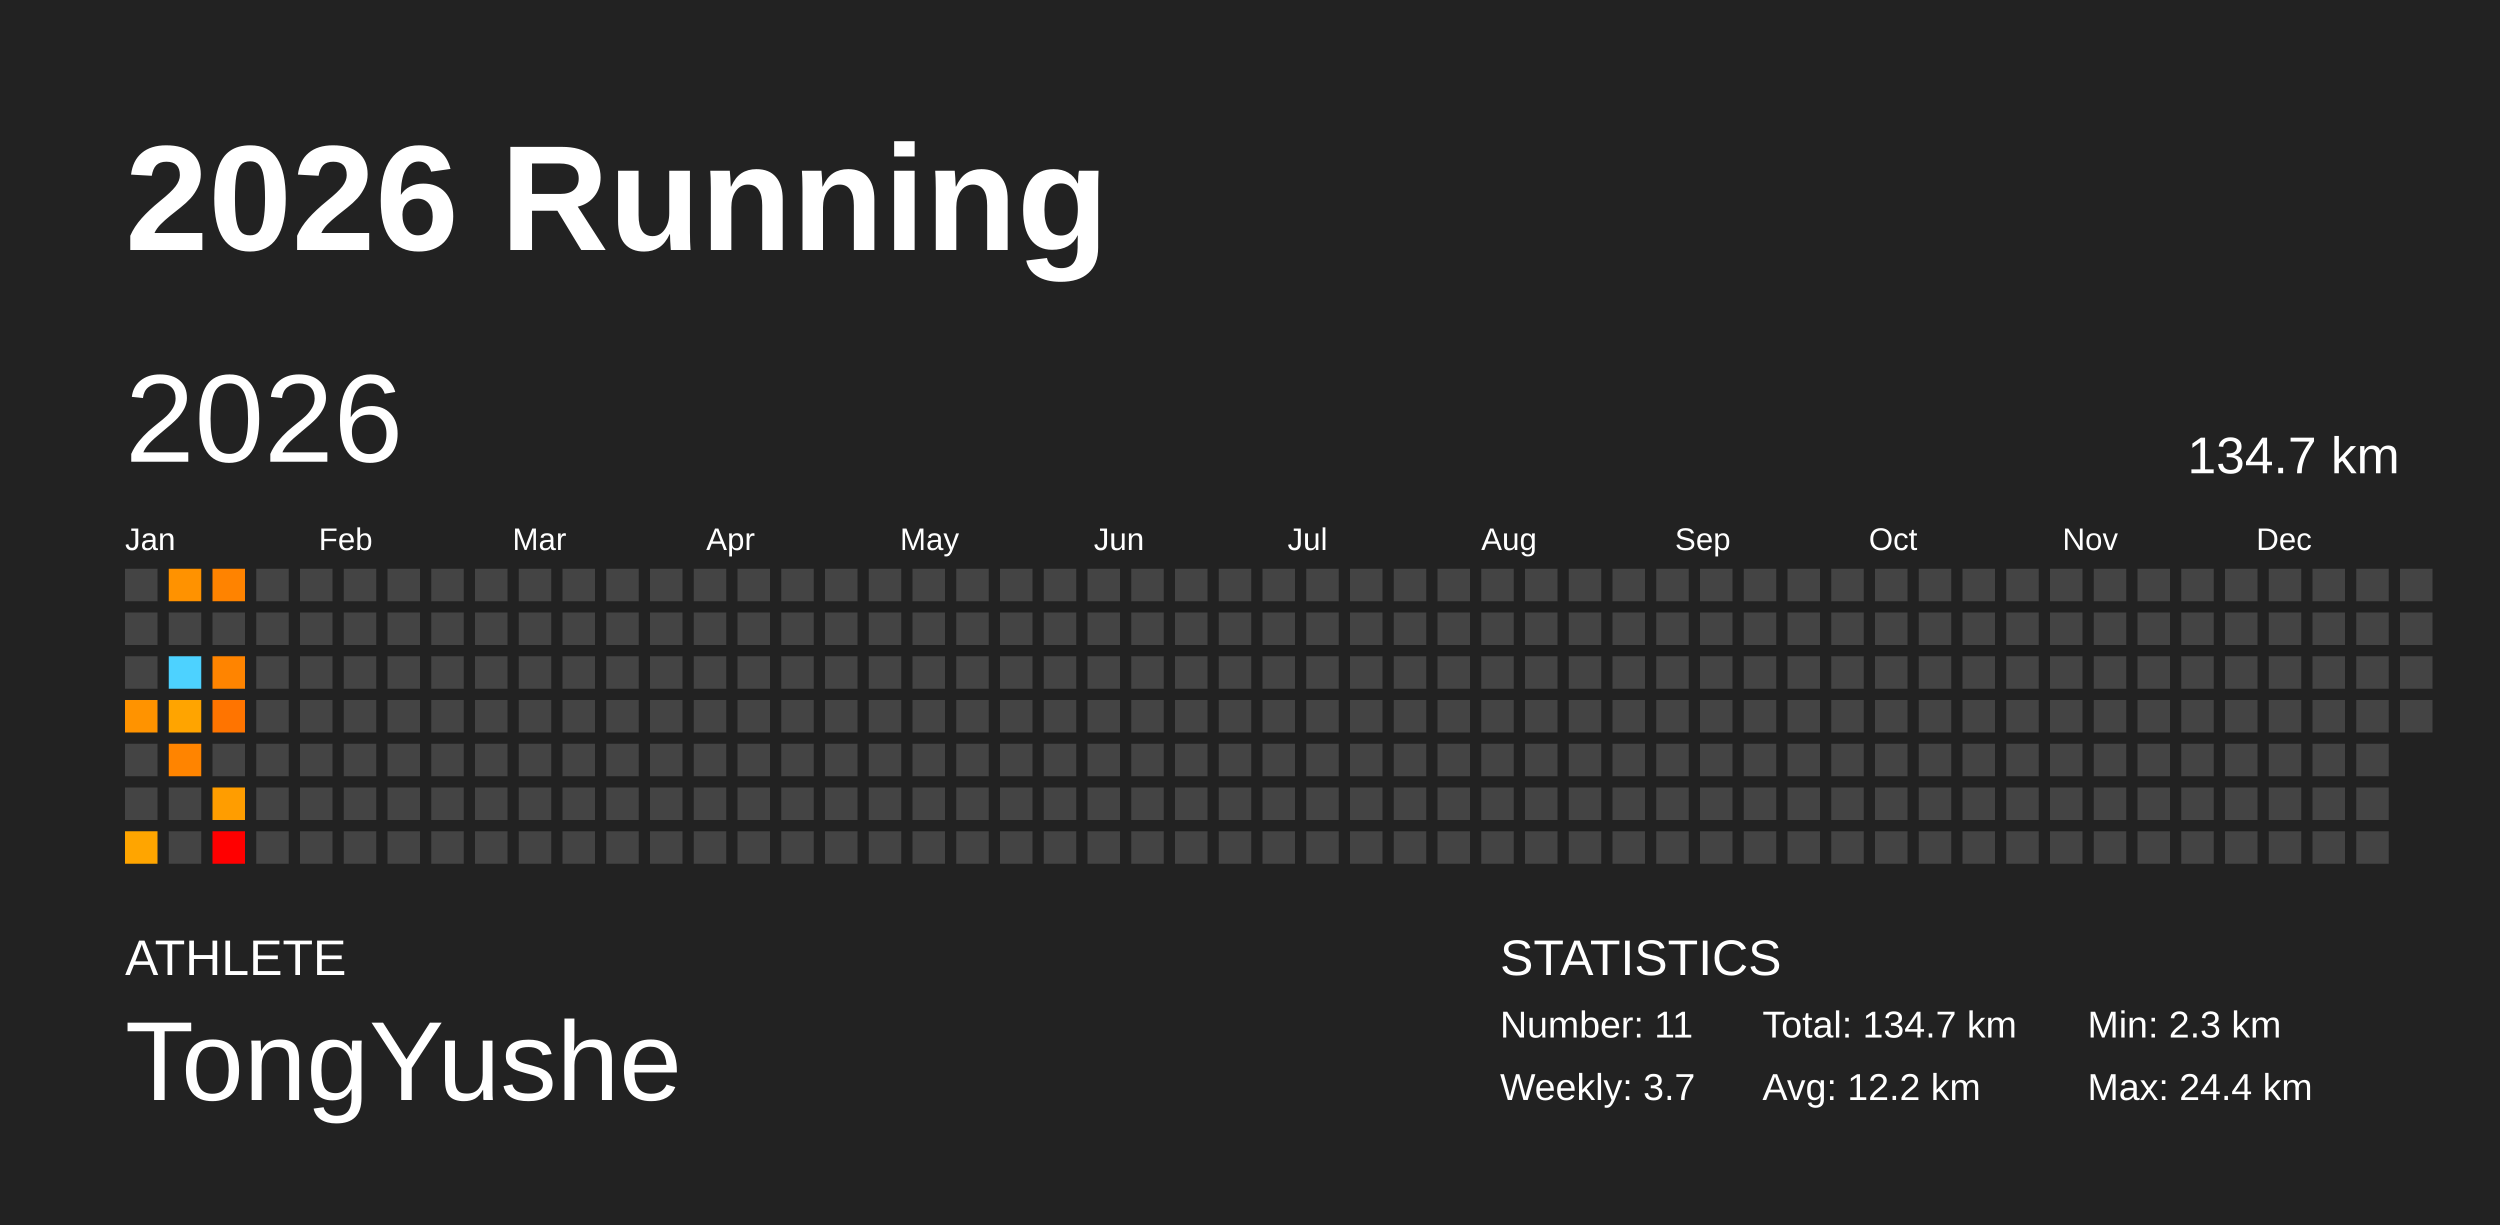
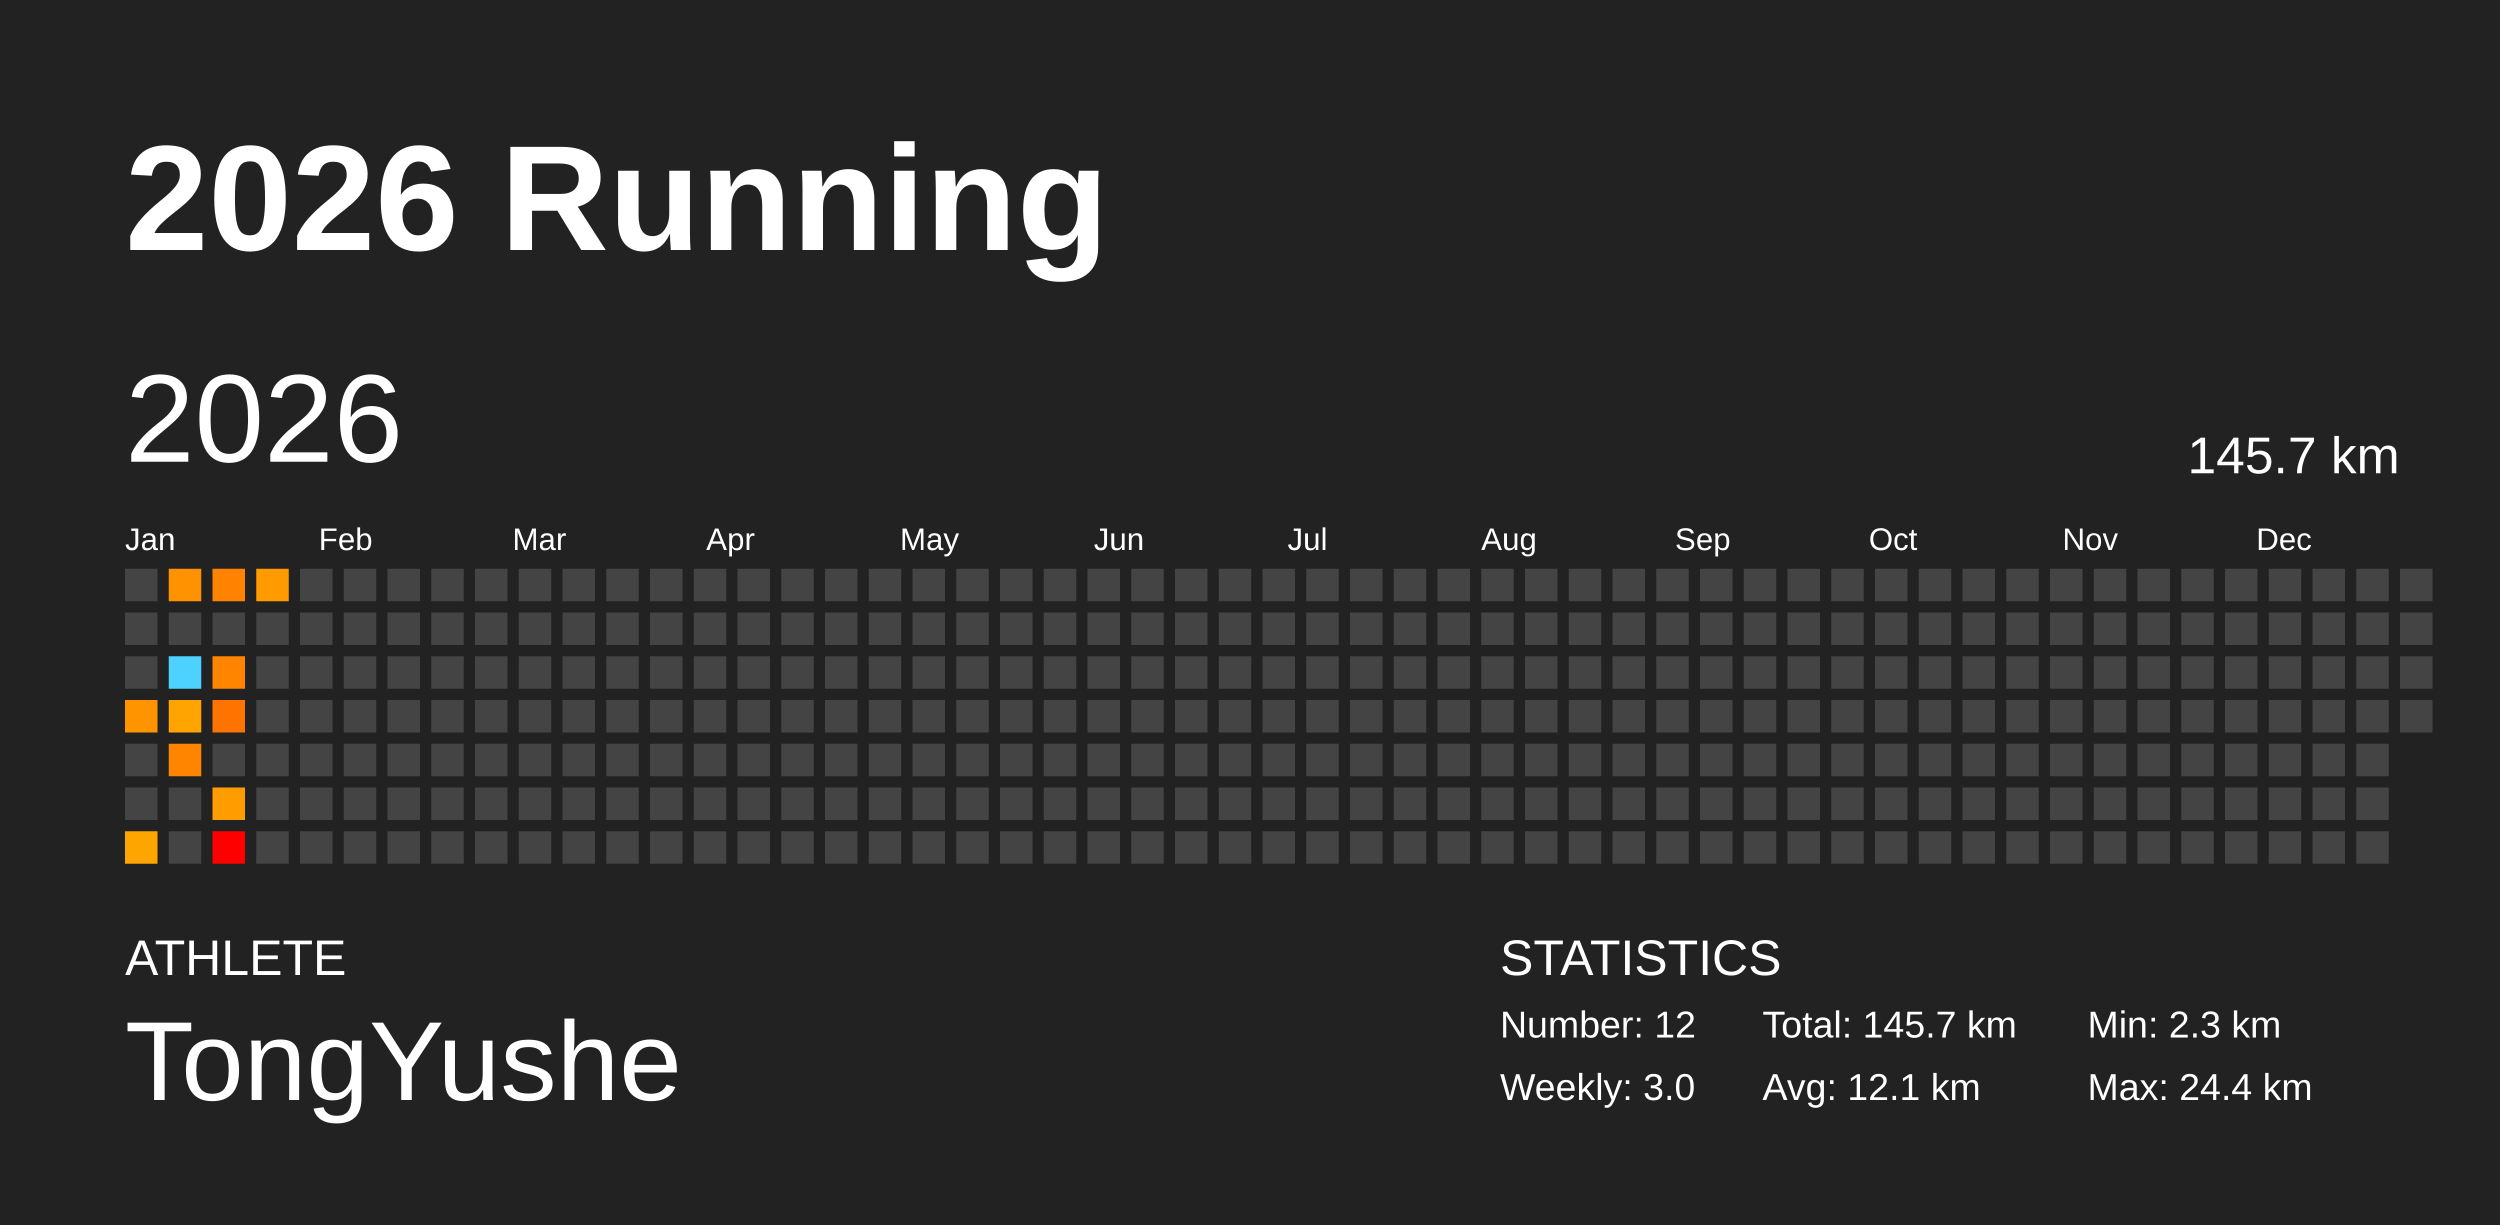
<svg xmlns="http://www.w3.org/2000/svg" baseProfile="full" height="98mm" version="1.1" viewBox="0,0,200,98" width="200mm">
  <defs />
  <rect fill="#222222" height="98" width="200" x="0" y="0" />
  <text fill="#FFFFFF" style="font-size:12px; font-family:Arial; font-weight:bold;" x="10" y="20">2026 Running</text>
  <text fill="#FFFFFF" style="font-size:4px; font-family:Arial" x="10" y="78">ATHLETE</text>
  <text fill="#FFFFFF" style="font-size:9px; font-family:Arial" x="10" y="88">TongYushe</text>
  <text fill="#FFFFFF" style="font-size:4px; font-family:Arial" x="120" y="78">STATISTICS</text>
-   <text fill="#FFFFFF" style="font-size:3px; font-family:Arial" x="120" y="83">Number: 11</text>
-   <text fill="#FFFFFF" style="font-size:3px; font-family:Arial" x="120" y="88">Weekly: 3.7</text>
-   <text fill="#FFFFFF" style="font-size:3px; font-family:Arial" x="141" y="83">Total: 134.7 km</text>
-   <text fill="#FFFFFF" style="font-size:3px; font-family:Arial" x="141" y="88">Avg: 12.2 km</text>
+   <text fill="#FFFFFF" style="font-size:3px; font-family:Arial" x="120" y="83">Number: 12</text>
+   <text fill="#FFFFFF" style="font-size:3px; font-family:Arial" x="120" y="88">Weekly: 3.0</text>
+   <text fill="#FFFFFF" style="font-size:3px; font-family:Arial" x="141" y="83">Total: 145.7 km</text>
+   <text fill="#FFFFFF" style="font-size:3px; font-family:Arial" x="141" y="88">Avg: 12.1 km</text>
  <text fill="#FFFFFF" style="font-size:3px; font-family:Arial" x="167" y="83">Min: 2.3 km</text>
  <text fill="#FFFFFF" style="font-size:3px; font-family:Arial" x="167" y="88">Max: 24.4 km</text>
  <text dominant-baseline="hanging" fill="#FFFFFF" style="font-size:10.0px; font-family:Arial;" x="10" y="30">2026</text>
-   <text dominant-baseline="hanging" fill="#FFFFFF" style="font-size:4.125px; font-family:Arial;" x="175" y="35">134.7 km</text>
+   <text dominant-baseline="hanging" fill="#FFFFFF" style="font-size:4.125px; font-family:Arial;" x="175" y="35">145.7 km</text>
  <text fill="#FFFFFF" style="font-size:2.5px; font-family:Arial" x="10.0" y="44">Jan</text>
  <text fill="#FFFFFF" style="font-size:2.5px; font-family:Arial" x="25.5" y="44">Feb</text>
  <text fill="#FFFFFF" style="font-size:2.5px; font-family:Arial" x="41.0" y="44">Mar</text>
  <text fill="#FFFFFF" style="font-size:2.5px; font-family:Arial" x="56.5" y="44">Apr</text>
  <text fill="#FFFFFF" style="font-size:2.5px; font-family:Arial" x="72.0" y="44">May</text>
  <text fill="#FFFFFF" style="font-size:2.5px; font-family:Arial" x="87.5" y="44">Jun</text>
  <text fill="#FFFFFF" style="font-size:2.5px; font-family:Arial" x="103.0" y="44">Jul</text>
  <text fill="#FFFFFF" style="font-size:2.5px; font-family:Arial" x="118.5" y="44">Aug</text>
  <text fill="#FFFFFF" style="font-size:2.5px; font-family:Arial" x="134.0" y="44">Sep</text>
  <text fill="#FFFFFF" style="font-size:2.5px; font-family:Arial" x="149.5" y="44">Oct</text>
  <text fill="#FFFFFF" style="font-size:2.5px; font-family:Arial" x="165.0" y="44">Nov</text>
  <text fill="#FFFFFF" style="font-size:2.5px; font-family:Arial" x="180.5" y="44">Dec</text>
  <rect fill="#444444" height="2.6" width="2.6" x="10.0" y="45.5" />
  <rect fill="#444444" height="2.6" width="2.6" x="10.0" y="49.0" />
  <rect fill="#444444" height="2.6" width="2.6" x="10.0" y="52.5" />
  <rect fill="#ff9300" height="2.6" width="2.6" x="10.0" y="56.0" />
  <rect fill="#444444" height="2.6" width="2.6" x="10.0" y="59.5" />
  <rect fill="#444444" height="2.6" width="2.6" x="10.0" y="63.0" />
  <rect fill="#ffa500" height="2.6" width="2.6" x="10.0" y="66.5" />
  <rect fill="#ff9200" height="2.6" width="2.6" x="13.5" y="45.5" />
  <rect fill="#444444" height="2.6" width="2.6" x="13.5" y="49.0" />
  <rect fill="#4dd2ff" height="2.6" width="2.6" x="13.5" y="52.5" />
  <rect fill="#ffa400" height="2.6" width="2.6" x="13.5" y="56.0" />
  <rect fill="#ff8400" height="2.6" width="2.6" x="13.5" y="59.5" />
  <rect fill="#444444" height="2.6" width="2.6" x="13.5" y="63.0" />
  <rect fill="#444444" height="2.6" width="2.6" x="13.5" y="66.5" />
  <rect fill="#ff8300" height="2.6" width="2.6" x="17.0" y="45.5" />
  <rect fill="#444444" height="2.6" width="2.6" x="17.0" y="49.0" />
  <rect fill="#ff8400" height="2.6" width="2.6" x="17.0" y="52.5" />
  <rect fill="#ff7400" height="2.6" width="2.6" x="17.0" y="56.0" />
  <rect fill="#444444" height="2.6" width="2.6" x="17.0" y="59.5" />
  <rect fill="#ff9d00" height="2.6" width="2.6" x="17.0" y="63.0" />
  <rect fill="red" height="2.6" width="2.6" x="17.0" y="66.5" />
-   <rect fill="#444444" height="2.6" width="2.6" x="20.5" y="45.5" />
+   <rect fill="#ff9b00" height="2.6" width="2.6" x="20.5" y="45.5" />
  <rect fill="#444444" height="2.6" width="2.6" x="20.5" y="49.0" />
  <rect fill="#444444" height="2.6" width="2.6" x="20.5" y="52.5" />
  <rect fill="#444444" height="2.6" width="2.6" x="20.5" y="56.0" />
  <rect fill="#444444" height="2.6" width="2.6" x="20.5" y="59.5" />
  <rect fill="#444444" height="2.6" width="2.6" x="20.5" y="63.0" />
  <rect fill="#444444" height="2.6" width="2.6" x="20.5" y="66.5" />
  <rect fill="#444444" height="2.6" width="2.6" x="24.0" y="45.5" />
  <rect fill="#444444" height="2.6" width="2.6" x="24.0" y="49.0" />
  <rect fill="#444444" height="2.6" width="2.6" x="24.0" y="52.5" />
  <rect fill="#444444" height="2.6" width="2.6" x="24.0" y="56.0" />
  <rect fill="#444444" height="2.6" width="2.6" x="24.0" y="59.5" />
  <rect fill="#444444" height="2.6" width="2.6" x="24.0" y="63.0" />
  <rect fill="#444444" height="2.6" width="2.6" x="24.0" y="66.5" />
  <rect fill="#444444" height="2.6" width="2.6" x="27.5" y="45.5" />
  <rect fill="#444444" height="2.6" width="2.6" x="27.5" y="49.0" />
  <rect fill="#444444" height="2.6" width="2.6" x="27.5" y="52.5" />
  <rect fill="#444444" height="2.6" width="2.6" x="27.5" y="56.0" />
  <rect fill="#444444" height="2.6" width="2.6" x="27.5" y="59.5" />
  <rect fill="#444444" height="2.6" width="2.6" x="27.5" y="63.0" />
  <rect fill="#444444" height="2.6" width="2.6" x="27.5" y="66.5" />
  <rect fill="#444444" height="2.6" width="2.6" x="31.0" y="45.5" />
  <rect fill="#444444" height="2.6" width="2.6" x="31.0" y="49.0" />
  <rect fill="#444444" height="2.6" width="2.6" x="31.0" y="52.5" />
  <rect fill="#444444" height="2.6" width="2.6" x="31.0" y="56.0" />
  <rect fill="#444444" height="2.6" width="2.6" x="31.0" y="59.5" />
  <rect fill="#444444" height="2.6" width="2.6" x="31.0" y="63.0" />
  <rect fill="#444444" height="2.6" width="2.6" x="31.0" y="66.5" />
  <rect fill="#444444" height="2.6" width="2.6" x="34.5" y="45.5" />
  <rect fill="#444444" height="2.6" width="2.6" x="34.5" y="49.0" />
  <rect fill="#444444" height="2.6" width="2.6" x="34.5" y="52.5" />
  <rect fill="#444444" height="2.6" width="2.6" x="34.5" y="56.0" />
  <rect fill="#444444" height="2.6" width="2.6" x="34.5" y="59.5" />
  <rect fill="#444444" height="2.6" width="2.6" x="34.5" y="63.0" />
  <rect fill="#444444" height="2.6" width="2.6" x="34.5" y="66.5" />
  <rect fill="#444444" height="2.6" width="2.6" x="38.0" y="45.5" />
  <rect fill="#444444" height="2.6" width="2.6" x="38.0" y="49.0" />
  <rect fill="#444444" height="2.6" width="2.6" x="38.0" y="52.5" />
  <rect fill="#444444" height="2.6" width="2.6" x="38.0" y="56.0" />
  <rect fill="#444444" height="2.6" width="2.6" x="38.0" y="59.5" />
  <rect fill="#444444" height="2.6" width="2.6" x="38.0" y="63.0" />
  <rect fill="#444444" height="2.6" width="2.6" x="38.0" y="66.5" />
  <rect fill="#444444" height="2.6" width="2.6" x="41.5" y="45.5" />
  <rect fill="#444444" height="2.6" width="2.6" x="41.5" y="49.0" />
  <rect fill="#444444" height="2.6" width="2.6" x="41.5" y="52.5" />
  <rect fill="#444444" height="2.6" width="2.6" x="41.5" y="56.0" />
  <rect fill="#444444" height="2.6" width="2.6" x="41.5" y="59.5" />
  <rect fill="#444444" height="2.6" width="2.6" x="41.5" y="63.0" />
  <rect fill="#444444" height="2.6" width="2.6" x="41.5" y="66.5" />
  <rect fill="#444444" height="2.6" width="2.6" x="45.0" y="45.5" />
  <rect fill="#444444" height="2.6" width="2.6" x="45.0" y="49.0" />
  <rect fill="#444444" height="2.6" width="2.6" x="45.0" y="52.5" />
  <rect fill="#444444" height="2.6" width="2.6" x="45.0" y="56.0" />
  <rect fill="#444444" height="2.6" width="2.6" x="45.0" y="59.5" />
  <rect fill="#444444" height="2.6" width="2.6" x="45.0" y="63.0" />
  <rect fill="#444444" height="2.6" width="2.6" x="45.0" y="66.5" />
  <rect fill="#444444" height="2.6" width="2.6" x="48.5" y="45.5" />
  <rect fill="#444444" height="2.6" width="2.6" x="48.5" y="49.0" />
  <rect fill="#444444" height="2.6" width="2.6" x="48.5" y="52.5" />
  <rect fill="#444444" height="2.6" width="2.6" x="48.5" y="56.0" />
  <rect fill="#444444" height="2.6" width="2.6" x="48.5" y="59.5" />
  <rect fill="#444444" height="2.6" width="2.6" x="48.5" y="63.0" />
  <rect fill="#444444" height="2.6" width="2.6" x="48.5" y="66.5" />
  <rect fill="#444444" height="2.6" width="2.6" x="52.0" y="45.5" />
  <rect fill="#444444" height="2.6" width="2.6" x="52.0" y="49.0" />
  <rect fill="#444444" height="2.6" width="2.6" x="52.0" y="52.5" />
  <rect fill="#444444" height="2.6" width="2.6" x="52.0" y="56.0" />
  <rect fill="#444444" height="2.6" width="2.6" x="52.0" y="59.5" />
  <rect fill="#444444" height="2.6" width="2.6" x="52.0" y="63.0" />
  <rect fill="#444444" height="2.6" width="2.6" x="52.0" y="66.5" />
  <rect fill="#444444" height="2.6" width="2.6" x="55.5" y="45.5" />
  <rect fill="#444444" height="2.6" width="2.6" x="55.5" y="49.0" />
  <rect fill="#444444" height="2.6" width="2.6" x="55.5" y="52.5" />
  <rect fill="#444444" height="2.6" width="2.6" x="55.5" y="56.0" />
  <rect fill="#444444" height="2.6" width="2.6" x="55.5" y="59.5" />
  <rect fill="#444444" height="2.6" width="2.6" x="55.5" y="63.0" />
  <rect fill="#444444" height="2.6" width="2.6" x="55.5" y="66.5" />
  <rect fill="#444444" height="2.6" width="2.6" x="59.0" y="45.5" />
  <rect fill="#444444" height="2.6" width="2.6" x="59.0" y="49.0" />
  <rect fill="#444444" height="2.6" width="2.6" x="59.0" y="52.5" />
  <rect fill="#444444" height="2.6" width="2.6" x="59.0" y="56.0" />
  <rect fill="#444444" height="2.6" width="2.6" x="59.0" y="59.5" />
  <rect fill="#444444" height="2.6" width="2.6" x="59.0" y="63.0" />
  <rect fill="#444444" height="2.6" width="2.6" x="59.0" y="66.5" />
  <rect fill="#444444" height="2.6" width="2.6" x="62.5" y="45.5" />
  <rect fill="#444444" height="2.6" width="2.6" x="62.5" y="49.0" />
  <rect fill="#444444" height="2.6" width="2.6" x="62.5" y="52.5" />
  <rect fill="#444444" height="2.6" width="2.6" x="62.5" y="56.0" />
  <rect fill="#444444" height="2.6" width="2.6" x="62.5" y="59.5" />
  <rect fill="#444444" height="2.6" width="2.6" x="62.5" y="63.0" />
  <rect fill="#444444" height="2.6" width="2.6" x="62.5" y="66.5" />
  <rect fill="#444444" height="2.6" width="2.6" x="66.0" y="45.5" />
  <rect fill="#444444" height="2.6" width="2.6" x="66.0" y="49.0" />
  <rect fill="#444444" height="2.6" width="2.6" x="66.0" y="52.5" />
  <rect fill="#444444" height="2.6" width="2.6" x="66.0" y="56.0" />
  <rect fill="#444444" height="2.6" width="2.6" x="66.0" y="59.5" />
  <rect fill="#444444" height="2.6" width="2.6" x="66.0" y="63.0" />
  <rect fill="#444444" height="2.6" width="2.6" x="66.0" y="66.5" />
  <rect fill="#444444" height="2.6" width="2.6" x="69.5" y="45.5" />
  <rect fill="#444444" height="2.6" width="2.6" x="69.5" y="49.0" />
  <rect fill="#444444" height="2.6" width="2.6" x="69.5" y="52.5" />
  <rect fill="#444444" height="2.6" width="2.6" x="69.5" y="56.0" />
  <rect fill="#444444" height="2.6" width="2.6" x="69.5" y="59.5" />
  <rect fill="#444444" height="2.6" width="2.6" x="69.5" y="63.0" />
  <rect fill="#444444" height="2.6" width="2.6" x="69.5" y="66.5" />
  <rect fill="#444444" height="2.6" width="2.6" x="73.0" y="45.5" />
  <rect fill="#444444" height="2.6" width="2.6" x="73.0" y="49.0" />
  <rect fill="#444444" height="2.6" width="2.6" x="73.0" y="52.5" />
  <rect fill="#444444" height="2.6" width="2.6" x="73.0" y="56.0" />
  <rect fill="#444444" height="2.6" width="2.6" x="73.0" y="59.5" />
  <rect fill="#444444" height="2.6" width="2.6" x="73.0" y="63.0" />
  <rect fill="#444444" height="2.6" width="2.6" x="73.0" y="66.5" />
  <rect fill="#444444" height="2.6" width="2.6" x="76.5" y="45.5" />
  <rect fill="#444444" height="2.6" width="2.6" x="76.5" y="49.0" />
  <rect fill="#444444" height="2.6" width="2.6" x="76.5" y="52.5" />
  <rect fill="#444444" height="2.6" width="2.6" x="76.5" y="56.0" />
  <rect fill="#444444" height="2.6" width="2.6" x="76.5" y="59.5" />
  <rect fill="#444444" height="2.6" width="2.6" x="76.5" y="63.0" />
  <rect fill="#444444" height="2.6" width="2.6" x="76.5" y="66.5" />
  <rect fill="#444444" height="2.6" width="2.6" x="80.0" y="45.5" />
  <rect fill="#444444" height="2.6" width="2.6" x="80.0" y="49.0" />
  <rect fill="#444444" height="2.6" width="2.6" x="80.0" y="52.5" />
  <rect fill="#444444" height="2.6" width="2.6" x="80.0" y="56.0" />
  <rect fill="#444444" height="2.6" width="2.6" x="80.0" y="59.5" />
  <rect fill="#444444" height="2.6" width="2.6" x="80.0" y="63.0" />
  <rect fill="#444444" height="2.6" width="2.6" x="80.0" y="66.5" />
  <rect fill="#444444" height="2.6" width="2.6" x="83.5" y="45.5" />
  <rect fill="#444444" height="2.6" width="2.6" x="83.5" y="49.0" />
  <rect fill="#444444" height="2.6" width="2.6" x="83.5" y="52.5" />
  <rect fill="#444444" height="2.6" width="2.6" x="83.5" y="56.0" />
  <rect fill="#444444" height="2.6" width="2.6" x="83.5" y="59.5" />
  <rect fill="#444444" height="2.6" width="2.6" x="83.5" y="63.0" />
  <rect fill="#444444" height="2.6" width="2.6" x="83.5" y="66.5" />
  <rect fill="#444444" height="2.6" width="2.6" x="87.0" y="45.5" />
  <rect fill="#444444" height="2.6" width="2.6" x="87.0" y="49.0" />
  <rect fill="#444444" height="2.6" width="2.6" x="87.0" y="52.5" />
  <rect fill="#444444" height="2.6" width="2.6" x="87.0" y="56.0" />
  <rect fill="#444444" height="2.6" width="2.6" x="87.0" y="59.5" />
  <rect fill="#444444" height="2.6" width="2.6" x="87.0" y="63.0" />
  <rect fill="#444444" height="2.6" width="2.6" x="87.0" y="66.5" />
  <rect fill="#444444" height="2.6" width="2.6" x="90.5" y="45.5" />
  <rect fill="#444444" height="2.6" width="2.6" x="90.5" y="49.0" />
  <rect fill="#444444" height="2.6" width="2.6" x="90.5" y="52.5" />
  <rect fill="#444444" height="2.6" width="2.6" x="90.5" y="56.0" />
  <rect fill="#444444" height="2.6" width="2.6" x="90.5" y="59.5" />
  <rect fill="#444444" height="2.6" width="2.6" x="90.5" y="63.0" />
  <rect fill="#444444" height="2.6" width="2.6" x="90.5" y="66.5" />
  <rect fill="#444444" height="2.6" width="2.6" x="94.0" y="45.5" />
  <rect fill="#444444" height="2.6" width="2.6" x="94.0" y="49.0" />
  <rect fill="#444444" height="2.6" width="2.6" x="94.0" y="52.5" />
  <rect fill="#444444" height="2.6" width="2.6" x="94.0" y="56.0" />
  <rect fill="#444444" height="2.6" width="2.6" x="94.0" y="59.5" />
  <rect fill="#444444" height="2.6" width="2.6" x="94.0" y="63.0" />
  <rect fill="#444444" height="2.6" width="2.6" x="94.0" y="66.5" />
  <rect fill="#444444" height="2.6" width="2.6" x="97.5" y="45.5" />
  <rect fill="#444444" height="2.6" width="2.6" x="97.5" y="49.0" />
  <rect fill="#444444" height="2.6" width="2.6" x="97.5" y="52.5" />
  <rect fill="#444444" height="2.6" width="2.6" x="97.5" y="56.0" />
  <rect fill="#444444" height="2.6" width="2.6" x="97.5" y="59.5" />
  <rect fill="#444444" height="2.6" width="2.6" x="97.5" y="63.0" />
  <rect fill="#444444" height="2.6" width="2.6" x="97.5" y="66.5" />
  <rect fill="#444444" height="2.6" width="2.6" x="101.0" y="45.5" />
  <rect fill="#444444" height="2.6" width="2.6" x="101.0" y="49.0" />
  <rect fill="#444444" height="2.6" width="2.6" x="101.0" y="52.5" />
  <rect fill="#444444" height="2.6" width="2.6" x="101.0" y="56.0" />
  <rect fill="#444444" height="2.6" width="2.6" x="101.0" y="59.5" />
  <rect fill="#444444" height="2.6" width="2.6" x="101.0" y="63.0" />
  <rect fill="#444444" height="2.6" width="2.6" x="101.0" y="66.5" />
  <rect fill="#444444" height="2.6" width="2.6" x="104.5" y="45.5" />
  <rect fill="#444444" height="2.6" width="2.6" x="104.5" y="49.0" />
  <rect fill="#444444" height="2.6" width="2.6" x="104.5" y="52.5" />
  <rect fill="#444444" height="2.6" width="2.6" x="104.5" y="56.0" />
  <rect fill="#444444" height="2.6" width="2.6" x="104.5" y="59.5" />
  <rect fill="#444444" height="2.6" width="2.6" x="104.5" y="63.0" />
  <rect fill="#444444" height="2.6" width="2.6" x="104.5" y="66.5" />
  <rect fill="#444444" height="2.6" width="2.6" x="108.0" y="45.5" />
  <rect fill="#444444" height="2.6" width="2.6" x="108.0" y="49.0" />
  <rect fill="#444444" height="2.6" width="2.6" x="108.0" y="52.5" />
  <rect fill="#444444" height="2.6" width="2.6" x="108.0" y="56.0" />
  <rect fill="#444444" height="2.6" width="2.6" x="108.0" y="59.5" />
  <rect fill="#444444" height="2.6" width="2.6" x="108.0" y="63.0" />
  <rect fill="#444444" height="2.6" width="2.6" x="108.0" y="66.5" />
  <rect fill="#444444" height="2.6" width="2.6" x="111.5" y="45.5" />
  <rect fill="#444444" height="2.6" width="2.6" x="111.5" y="49.0" />
  <rect fill="#444444" height="2.6" width="2.6" x="111.5" y="52.5" />
  <rect fill="#444444" height="2.6" width="2.6" x="111.5" y="56.0" />
  <rect fill="#444444" height="2.6" width="2.6" x="111.5" y="59.5" />
  <rect fill="#444444" height="2.6" width="2.6" x="111.5" y="63.0" />
  <rect fill="#444444" height="2.6" width="2.6" x="111.5" y="66.5" />
  <rect fill="#444444" height="2.6" width="2.6" x="115.0" y="45.5" />
  <rect fill="#444444" height="2.6" width="2.6" x="115.0" y="49.0" />
  <rect fill="#444444" height="2.6" width="2.6" x="115.0" y="52.5" />
  <rect fill="#444444" height="2.6" width="2.6" x="115.0" y="56.0" />
  <rect fill="#444444" height="2.6" width="2.6" x="115.0" y="59.5" />
  <rect fill="#444444" height="2.6" width="2.6" x="115.0" y="63.0" />
  <rect fill="#444444" height="2.6" width="2.6" x="115.0" y="66.5" />
  <rect fill="#444444" height="2.6" width="2.6" x="118.5" y="45.5" />
  <rect fill="#444444" height="2.6" width="2.6" x="118.5" y="49.0" />
  <rect fill="#444444" height="2.6" width="2.6" x="118.5" y="52.5" />
  <rect fill="#444444" height="2.6" width="2.6" x="118.5" y="56.0" />
  <rect fill="#444444" height="2.6" width="2.6" x="118.5" y="59.5" />
  <rect fill="#444444" height="2.6" width="2.6" x="118.5" y="63.0" />
  <rect fill="#444444" height="2.6" width="2.6" x="118.5" y="66.5" />
  <rect fill="#444444" height="2.6" width="2.6" x="122.0" y="45.5" />
  <rect fill="#444444" height="2.6" width="2.6" x="122.0" y="49.0" />
  <rect fill="#444444" height="2.6" width="2.6" x="122.0" y="52.5" />
  <rect fill="#444444" height="2.6" width="2.6" x="122.0" y="56.0" />
  <rect fill="#444444" height="2.6" width="2.6" x="122.0" y="59.5" />
  <rect fill="#444444" height="2.6" width="2.6" x="122.0" y="63.0" />
  <rect fill="#444444" height="2.6" width="2.6" x="122.0" y="66.5" />
  <rect fill="#444444" height="2.6" width="2.6" x="125.5" y="45.5" />
  <rect fill="#444444" height="2.6" width="2.6" x="125.5" y="49.0" />
  <rect fill="#444444" height="2.6" width="2.6" x="125.5" y="52.5" />
  <rect fill="#444444" height="2.6" width="2.6" x="125.5" y="56.0" />
  <rect fill="#444444" height="2.6" width="2.6" x="125.5" y="59.5" />
  <rect fill="#444444" height="2.6" width="2.6" x="125.5" y="63.0" />
  <rect fill="#444444" height="2.6" width="2.6" x="125.5" y="66.5" />
  <rect fill="#444444" height="2.6" width="2.6" x="129.0" y="45.5" />
  <rect fill="#444444" height="2.6" width="2.6" x="129.0" y="49.0" />
  <rect fill="#444444" height="2.6" width="2.6" x="129.0" y="52.5" />
  <rect fill="#444444" height="2.6" width="2.6" x="129.0" y="56.0" />
  <rect fill="#444444" height="2.6" width="2.6" x="129.0" y="59.5" />
  <rect fill="#444444" height="2.6" width="2.6" x="129.0" y="63.0" />
  <rect fill="#444444" height="2.6" width="2.6" x="129.0" y="66.5" />
  <rect fill="#444444" height="2.6" width="2.6" x="132.5" y="45.5" />
  <rect fill="#444444" height="2.6" width="2.6" x="132.5" y="49.0" />
  <rect fill="#444444" height="2.6" width="2.6" x="132.5" y="52.5" />
  <rect fill="#444444" height="2.6" width="2.6" x="132.5" y="56.0" />
  <rect fill="#444444" height="2.6" width="2.6" x="132.5" y="59.5" />
  <rect fill="#444444" height="2.6" width="2.6" x="132.5" y="63.0" />
  <rect fill="#444444" height="2.6" width="2.6" x="132.5" y="66.5" />
  <rect fill="#444444" height="2.6" width="2.6" x="136.0" y="45.5" />
  <rect fill="#444444" height="2.6" width="2.6" x="136.0" y="49.0" />
  <rect fill="#444444" height="2.6" width="2.6" x="136.0" y="52.5" />
  <rect fill="#444444" height="2.6" width="2.6" x="136.0" y="56.0" />
  <rect fill="#444444" height="2.6" width="2.6" x="136.0" y="59.5" />
  <rect fill="#444444" height="2.6" width="2.6" x="136.0" y="63.0" />
  <rect fill="#444444" height="2.6" width="2.6" x="136.0" y="66.5" />
  <rect fill="#444444" height="2.6" width="2.6" x="139.5" y="45.5" />
  <rect fill="#444444" height="2.6" width="2.6" x="139.5" y="49.0" />
  <rect fill="#444444" height="2.6" width="2.6" x="139.5" y="52.5" />
  <rect fill="#444444" height="2.6" width="2.6" x="139.5" y="56.0" />
  <rect fill="#444444" height="2.6" width="2.6" x="139.5" y="59.5" />
  <rect fill="#444444" height="2.6" width="2.6" x="139.5" y="63.0" />
  <rect fill="#444444" height="2.6" width="2.6" x="139.5" y="66.5" />
  <rect fill="#444444" height="2.6" width="2.6" x="143.0" y="45.5" />
  <rect fill="#444444" height="2.6" width="2.6" x="143.0" y="49.0" />
  <rect fill="#444444" height="2.6" width="2.6" x="143.0" y="52.5" />
  <rect fill="#444444" height="2.6" width="2.6" x="143.0" y="56.0" />
  <rect fill="#444444" height="2.6" width="2.6" x="143.0" y="59.5" />
  <rect fill="#444444" height="2.6" width="2.6" x="143.0" y="63.0" />
  <rect fill="#444444" height="2.6" width="2.6" x="143.0" y="66.5" />
  <rect fill="#444444" height="2.6" width="2.6" x="146.5" y="45.5" />
  <rect fill="#444444" height="2.6" width="2.6" x="146.5" y="49.0" />
  <rect fill="#444444" height="2.6" width="2.6" x="146.5" y="52.5" />
  <rect fill="#444444" height="2.6" width="2.6" x="146.5" y="56.0" />
  <rect fill="#444444" height="2.6" width="2.6" x="146.5" y="59.5" />
  <rect fill="#444444" height="2.6" width="2.6" x="146.5" y="63.0" />
  <rect fill="#444444" height="2.6" width="2.6" x="146.5" y="66.5" />
  <rect fill="#444444" height="2.6" width="2.6" x="150.0" y="45.5" />
  <rect fill="#444444" height="2.6" width="2.6" x="150.0" y="49.0" />
  <rect fill="#444444" height="2.6" width="2.6" x="150.0" y="52.5" />
  <rect fill="#444444" height="2.6" width="2.6" x="150.0" y="56.0" />
  <rect fill="#444444" height="2.6" width="2.6" x="150.0" y="59.5" />
  <rect fill="#444444" height="2.6" width="2.6" x="150.0" y="63.0" />
  <rect fill="#444444" height="2.6" width="2.6" x="150.0" y="66.5" />
  <rect fill="#444444" height="2.6" width="2.6" x="153.5" y="45.5" />
  <rect fill="#444444" height="2.6" width="2.6" x="153.5" y="49.0" />
  <rect fill="#444444" height="2.6" width="2.6" x="153.5" y="52.5" />
  <rect fill="#444444" height="2.6" width="2.6" x="153.5" y="56.0" />
  <rect fill="#444444" height="2.6" width="2.6" x="153.5" y="59.5" />
  <rect fill="#444444" height="2.6" width="2.6" x="153.5" y="63.0" />
  <rect fill="#444444" height="2.6" width="2.6" x="153.5" y="66.5" />
  <rect fill="#444444" height="2.6" width="2.6" x="157.0" y="45.5" />
  <rect fill="#444444" height="2.6" width="2.6" x="157.0" y="49.0" />
  <rect fill="#444444" height="2.6" width="2.6" x="157.0" y="52.5" />
  <rect fill="#444444" height="2.6" width="2.6" x="157.0" y="56.0" />
  <rect fill="#444444" height="2.6" width="2.6" x="157.0" y="59.5" />
  <rect fill="#444444" height="2.6" width="2.6" x="157.0" y="63.0" />
  <rect fill="#444444" height="2.6" width="2.6" x="157.0" y="66.5" />
  <rect fill="#444444" height="2.6" width="2.6" x="160.5" y="45.5" />
  <rect fill="#444444" height="2.6" width="2.6" x="160.5" y="49.0" />
  <rect fill="#444444" height="2.6" width="2.6" x="160.5" y="52.5" />
  <rect fill="#444444" height="2.6" width="2.6" x="160.5" y="56.0" />
  <rect fill="#444444" height="2.6" width="2.6" x="160.5" y="59.5" />
  <rect fill="#444444" height="2.6" width="2.6" x="160.5" y="63.0" />
  <rect fill="#444444" height="2.6" width="2.6" x="160.5" y="66.5" />
  <rect fill="#444444" height="2.6" width="2.6" x="164.0" y="45.5" />
  <rect fill="#444444" height="2.6" width="2.6" x="164.0" y="49.0" />
  <rect fill="#444444" height="2.6" width="2.6" x="164.0" y="52.5" />
  <rect fill="#444444" height="2.6" width="2.6" x="164.0" y="56.0" />
  <rect fill="#444444" height="2.6" width="2.6" x="164.0" y="59.5" />
  <rect fill="#444444" height="2.6" width="2.6" x="164.0" y="63.0" />
  <rect fill="#444444" height="2.6" width="2.6" x="164.0" y="66.5" />
  <rect fill="#444444" height="2.6" width="2.6" x="167.5" y="45.5" />
  <rect fill="#444444" height="2.6" width="2.6" x="167.5" y="49.0" />
  <rect fill="#444444" height="2.6" width="2.6" x="167.5" y="52.5" />
  <rect fill="#444444" height="2.6" width="2.6" x="167.5" y="56.0" />
  <rect fill="#444444" height="2.6" width="2.6" x="167.5" y="59.5" />
  <rect fill="#444444" height="2.6" width="2.6" x="167.5" y="63.0" />
  <rect fill="#444444" height="2.6" width="2.6" x="167.5" y="66.5" />
  <rect fill="#444444" height="2.6" width="2.6" x="171.0" y="45.5" />
  <rect fill="#444444" height="2.6" width="2.6" x="171.0" y="49.0" />
  <rect fill="#444444" height="2.6" width="2.6" x="171.0" y="52.5" />
  <rect fill="#444444" height="2.6" width="2.6" x="171.0" y="56.0" />
  <rect fill="#444444" height="2.6" width="2.6" x="171.0" y="59.5" />
  <rect fill="#444444" height="2.6" width="2.6" x="171.0" y="63.0" />
  <rect fill="#444444" height="2.6" width="2.6" x="171.0" y="66.5" />
  <rect fill="#444444" height="2.6" width="2.6" x="174.5" y="45.5" />
  <rect fill="#444444" height="2.6" width="2.6" x="174.5" y="49.0" />
  <rect fill="#444444" height="2.6" width="2.6" x="174.5" y="52.5" />
  <rect fill="#444444" height="2.6" width="2.6" x="174.5" y="56.0" />
  <rect fill="#444444" height="2.6" width="2.6" x="174.5" y="59.5" />
  <rect fill="#444444" height="2.6" width="2.6" x="174.5" y="63.0" />
  <rect fill="#444444" height="2.6" width="2.6" x="174.5" y="66.5" />
  <rect fill="#444444" height="2.6" width="2.6" x="178.0" y="45.5" />
  <rect fill="#444444" height="2.6" width="2.6" x="178.0" y="49.0" />
  <rect fill="#444444" height="2.6" width="2.6" x="178.0" y="52.5" />
  <rect fill="#444444" height="2.6" width="2.6" x="178.0" y="56.0" />
  <rect fill="#444444" height="2.6" width="2.6" x="178.0" y="59.5" />
  <rect fill="#444444" height="2.6" width="2.6" x="178.0" y="63.0" />
  <rect fill="#444444" height="2.6" width="2.6" x="178.0" y="66.5" />
  <rect fill="#444444" height="2.6" width="2.6" x="181.5" y="45.5" />
  <rect fill="#444444" height="2.6" width="2.6" x="181.5" y="49.0" />
  <rect fill="#444444" height="2.6" width="2.6" x="181.5" y="52.5" />
  <rect fill="#444444" height="2.6" width="2.6" x="181.5" y="56.0" />
  <rect fill="#444444" height="2.6" width="2.6" x="181.5" y="59.5" />
  <rect fill="#444444" height="2.6" width="2.6" x="181.5" y="63.0" />
  <rect fill="#444444" height="2.6" width="2.6" x="181.5" y="66.5" />
  <rect fill="#444444" height="2.6" width="2.6" x="185.0" y="45.5" />
  <rect fill="#444444" height="2.6" width="2.6" x="185.0" y="49.0" />
  <rect fill="#444444" height="2.6" width="2.6" x="185.0" y="52.5" />
  <rect fill="#444444" height="2.6" width="2.6" x="185.0" y="56.0" />
  <rect fill="#444444" height="2.6" width="2.6" x="185.0" y="59.5" />
  <rect fill="#444444" height="2.6" width="2.6" x="185.0" y="63.0" />
  <rect fill="#444444" height="2.6" width="2.6" x="185.0" y="66.5" />
  <rect fill="#444444" height="2.6" width="2.6" x="188.5" y="45.5" />
  <rect fill="#444444" height="2.6" width="2.6" x="188.5" y="49.0" />
  <rect fill="#444444" height="2.6" width="2.6" x="188.5" y="52.5" />
  <rect fill="#444444" height="2.6" width="2.6" x="188.5" y="56.0" />
  <rect fill="#444444" height="2.6" width="2.6" x="188.5" y="59.5" />
  <rect fill="#444444" height="2.6" width="2.6" x="188.5" y="63.0" />
  <rect fill="#444444" height="2.6" width="2.6" x="188.5" y="66.5" />
  <rect fill="#444444" height="2.6" width="2.6" x="192.0" y="45.5" />
  <rect fill="#444444" height="2.6" width="2.6" x="192.0" y="49.0" />
  <rect fill="#444444" height="2.6" width="2.6" x="192.0" y="52.5" />
  <rect fill="#444444" height="2.6" width="2.6" x="192.0" y="56.0" />
</svg>
